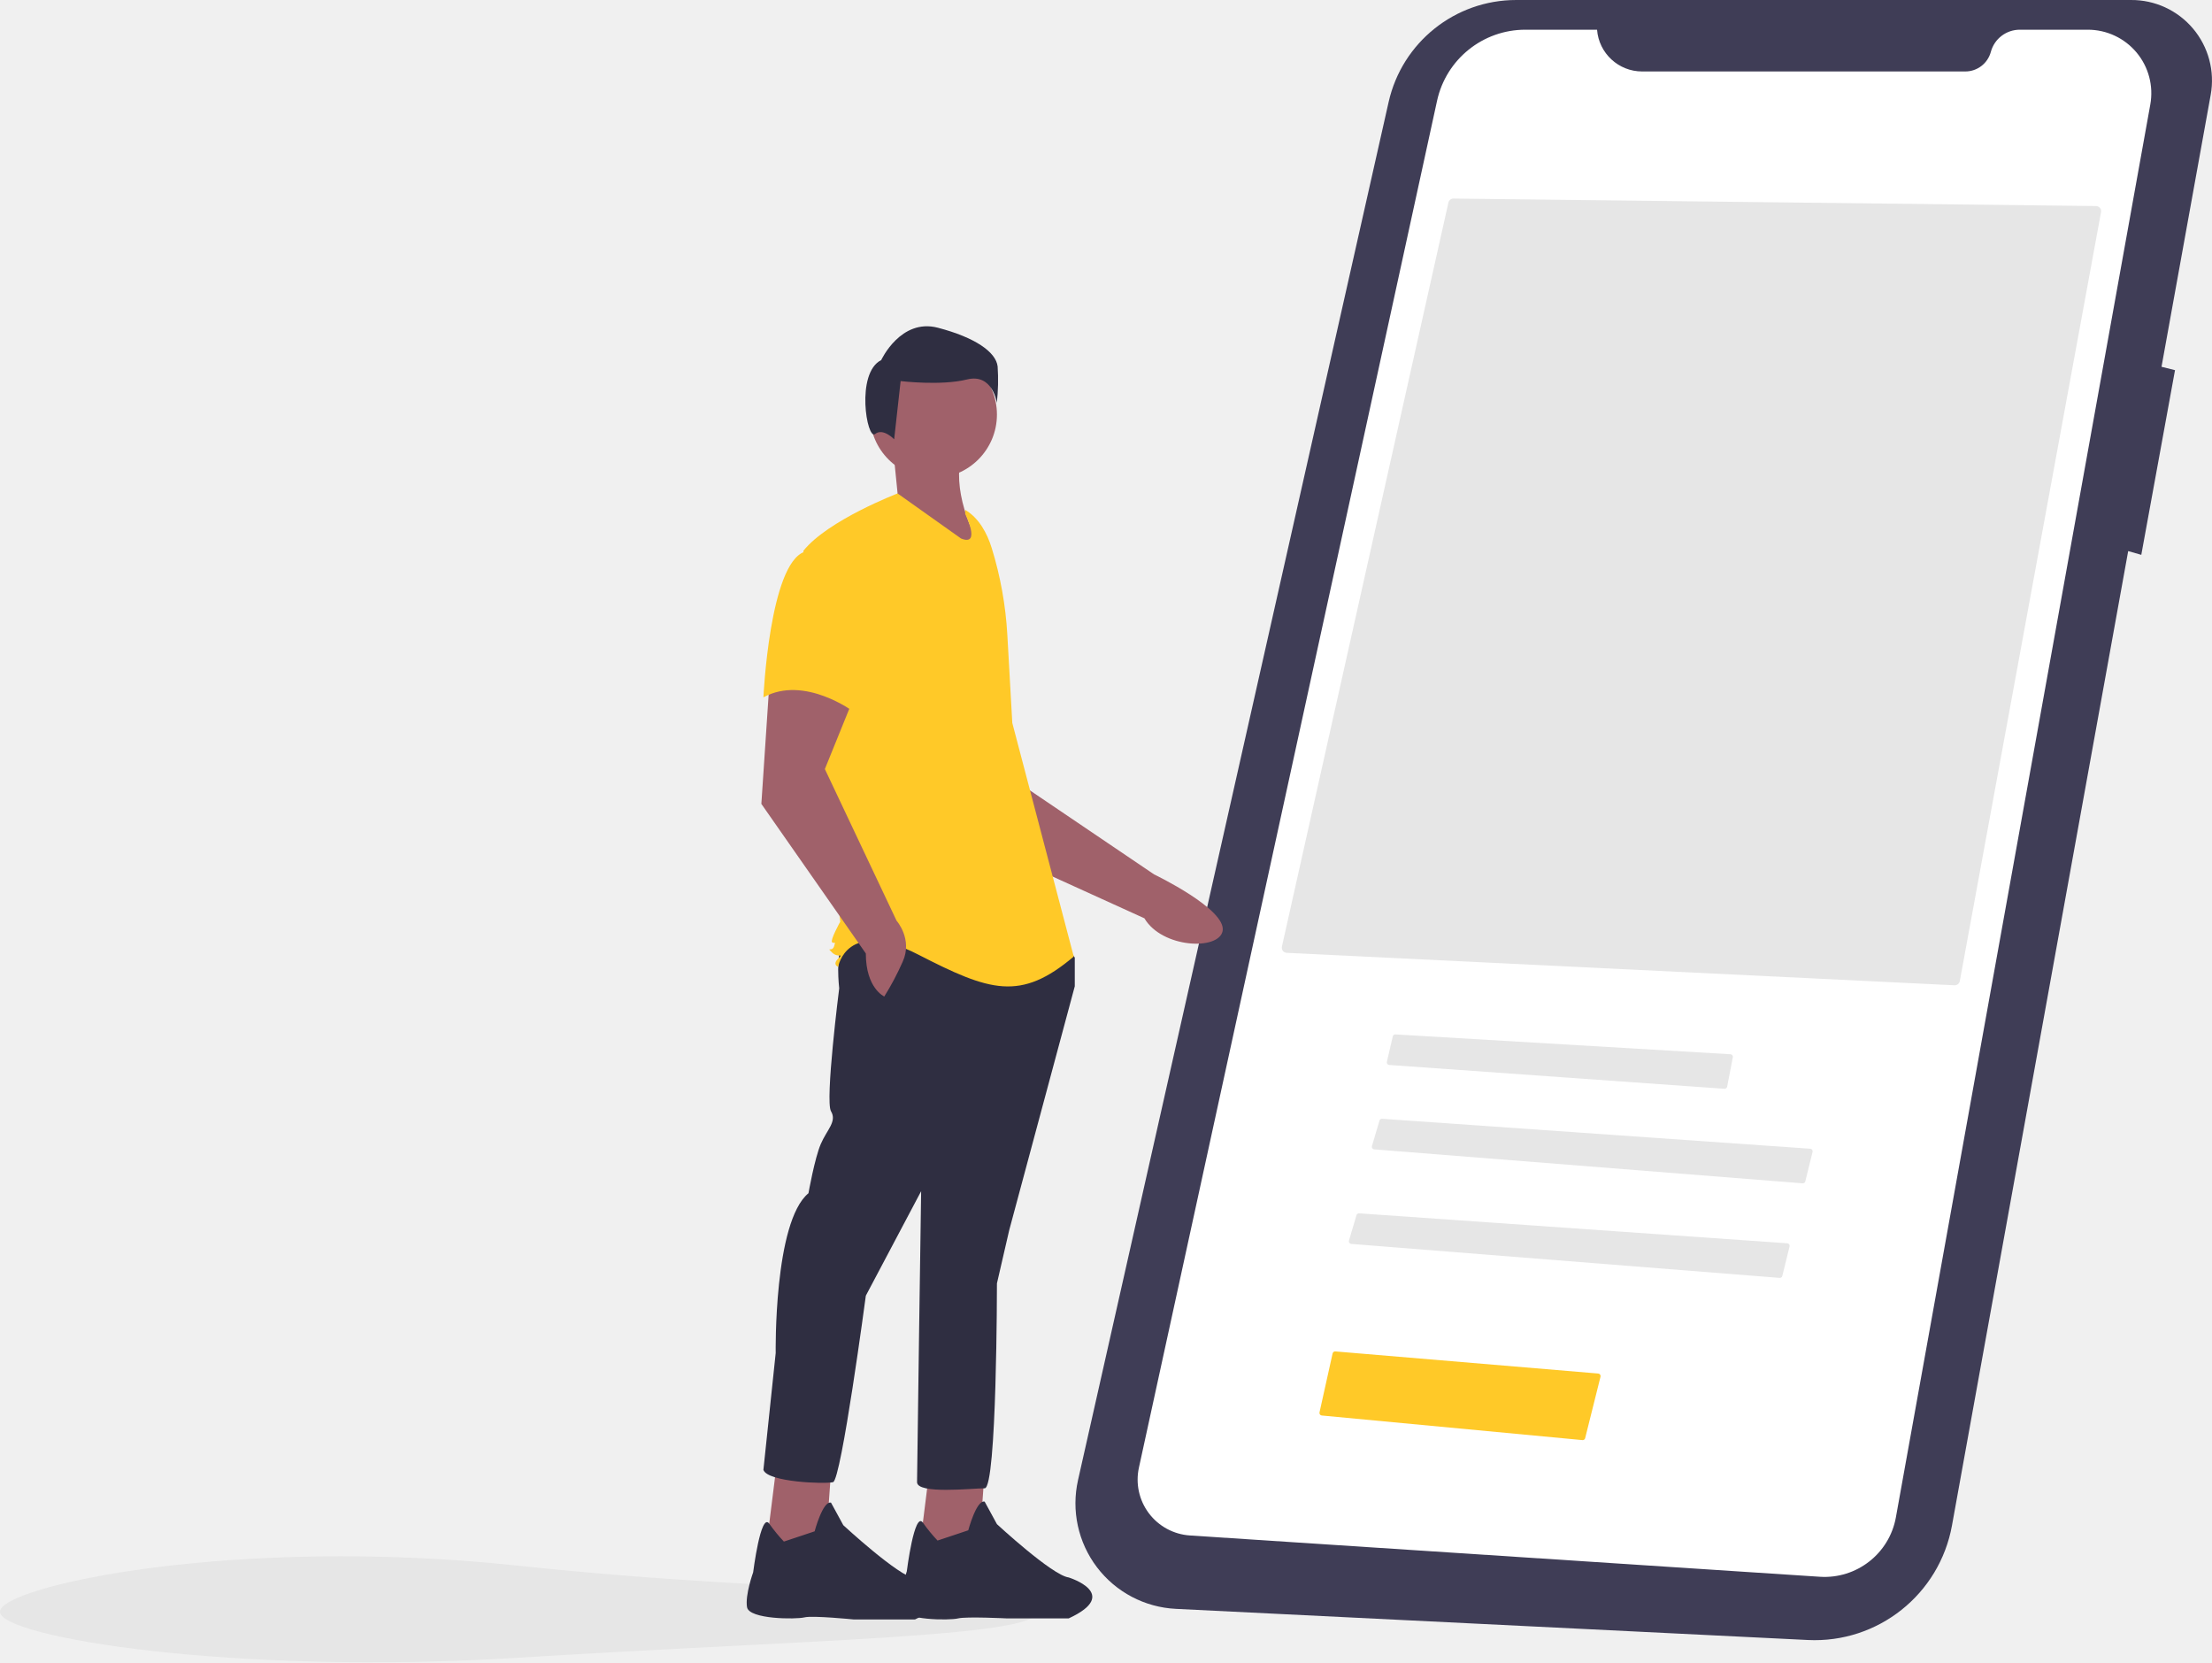
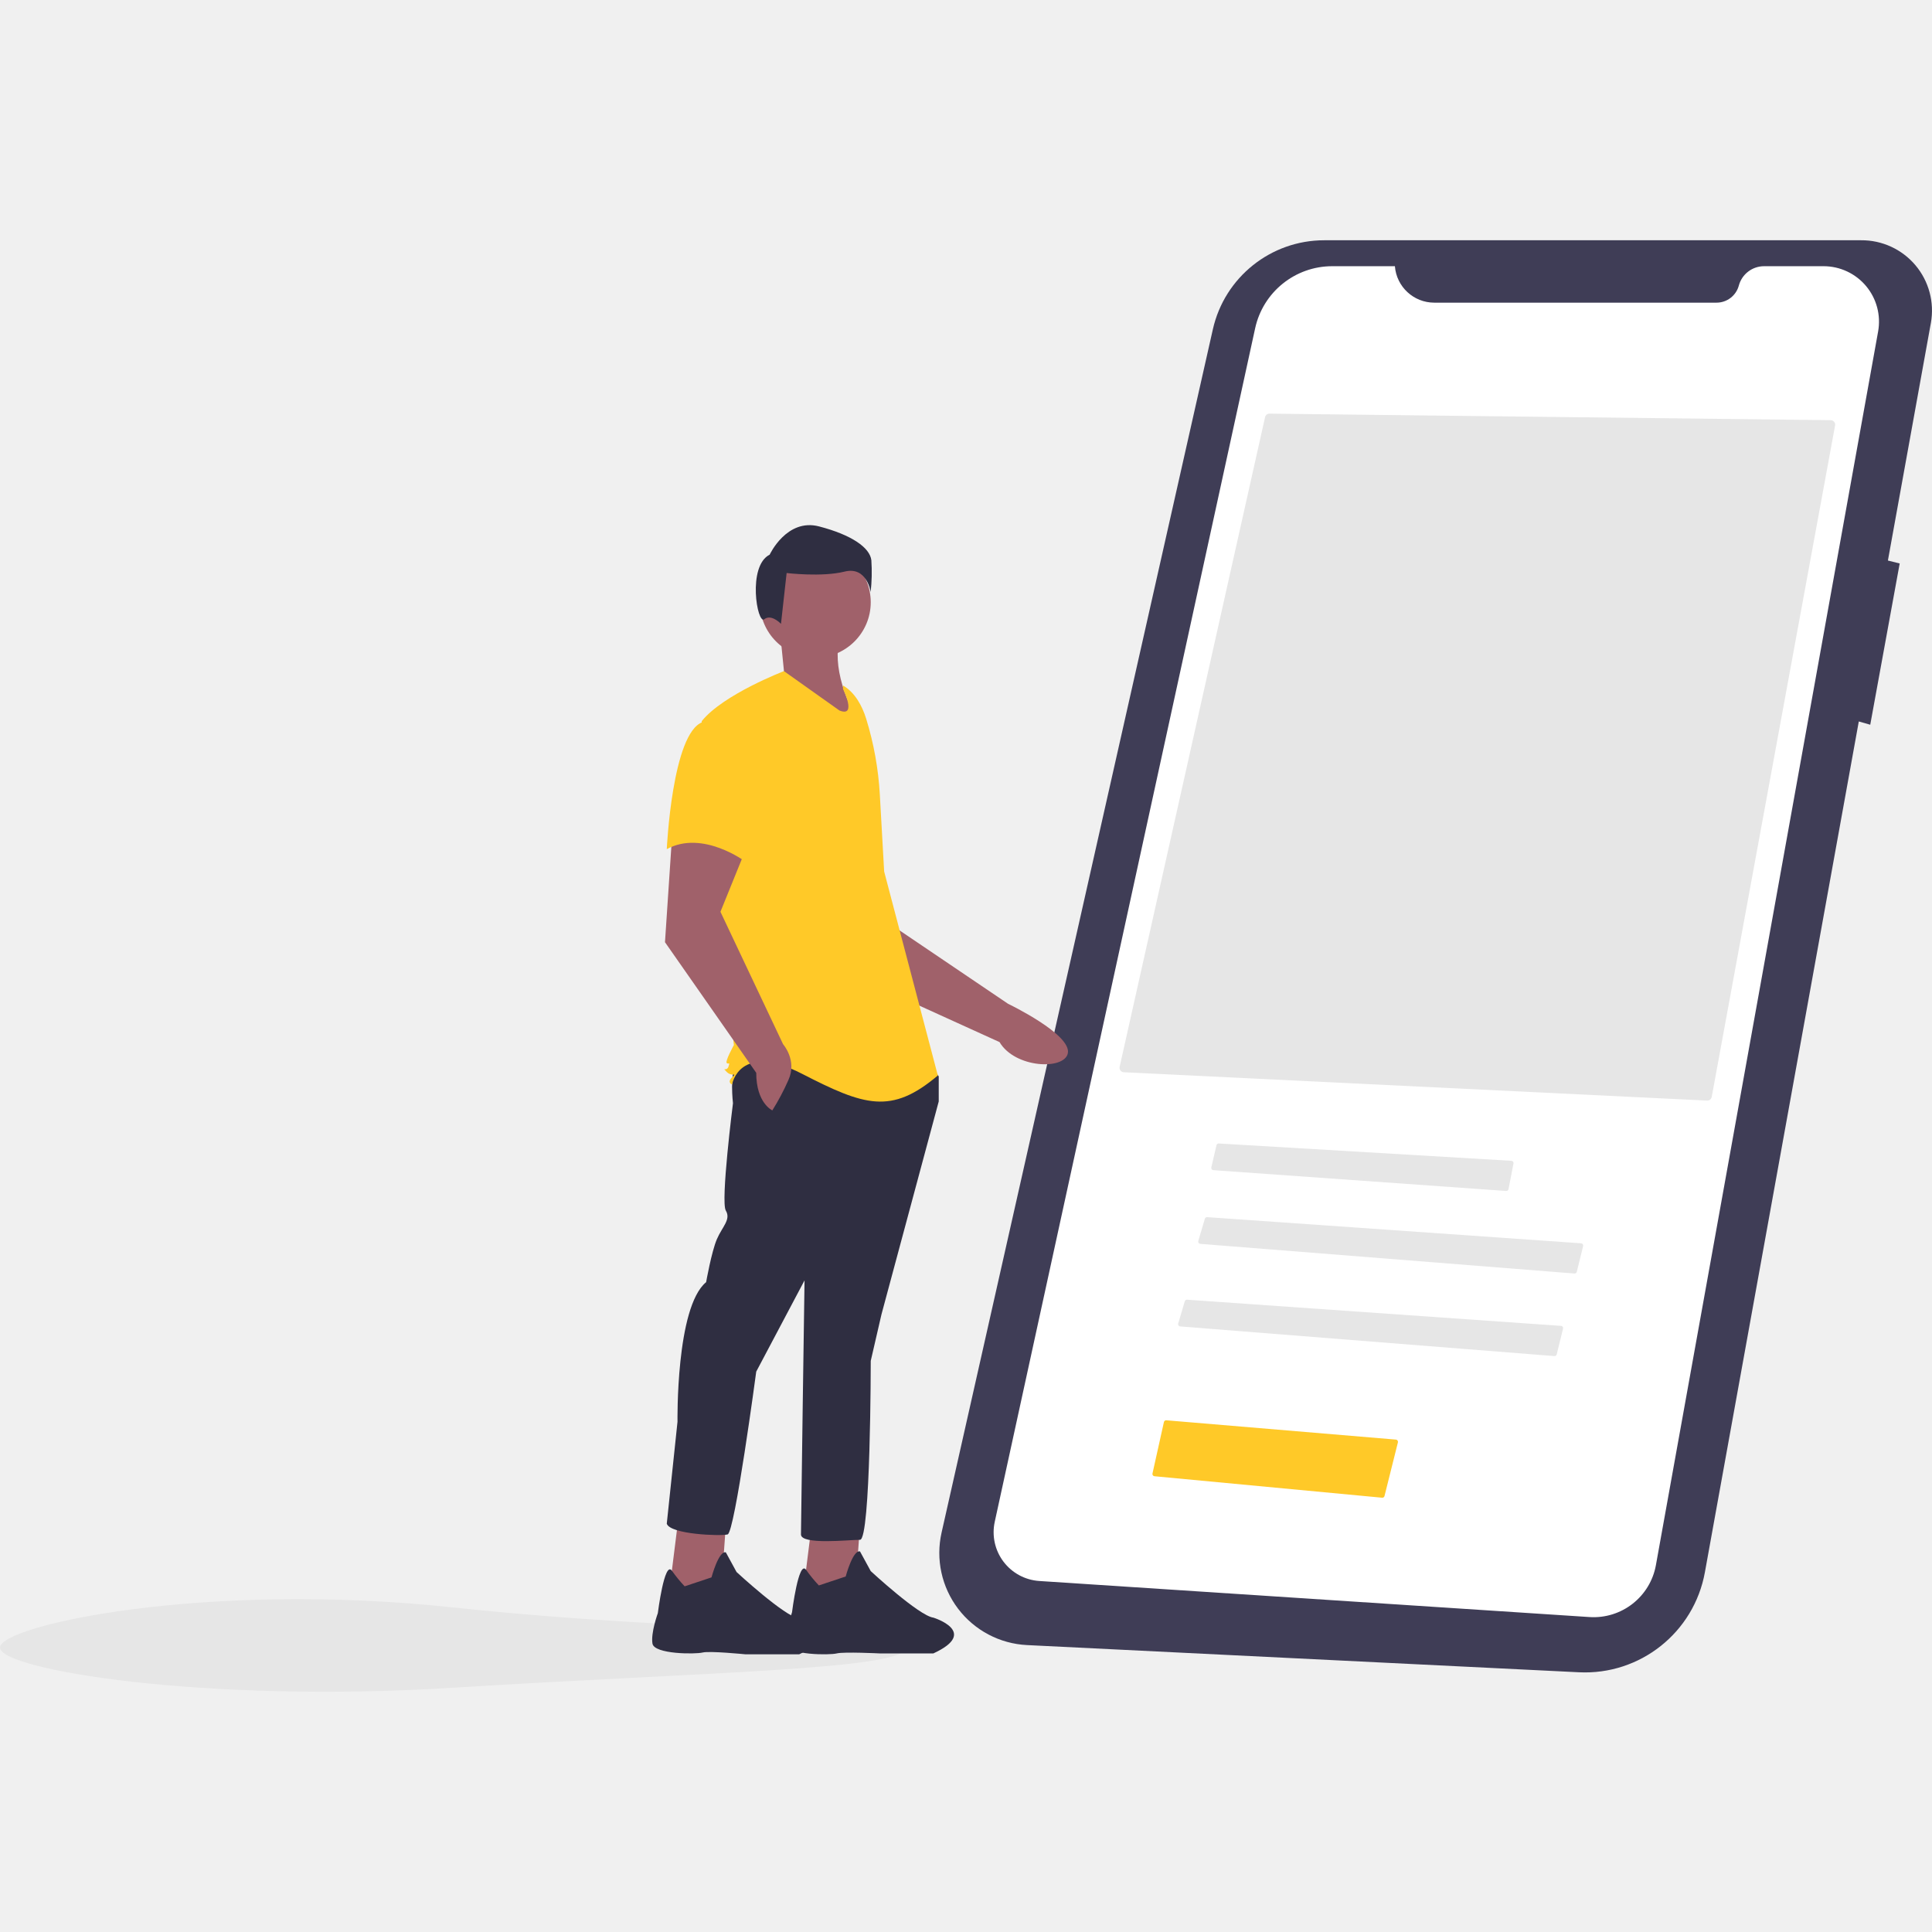
- <svg xmlns="http://www.w3.org/2000/svg" id="abc6f0fe-ac59-4901-a46a-93a5eed63bf8" data-name="Layer 1" width="865.802" height="650.463" viewBox="0 0 865.802 650.463">
+ <svg xmlns="http://www.w3.org/2000/svg" id="abc6f0fe-ac59-4901-a46a-93a5eed63bf8" data-name="Layer 1" width="500" height="500" viewBox="0 0 865.802 650.463">
  <path d="M573.099,755.439c0,9.941-91,11-203,18-111.895,6.993-203-8.059-203-18s91.524-29.944,203-18C482.099,749.439,573.099,745.498,573.099,755.439Z" transform="translate(-167.0991 -124.7686)" fill="#e6e6e6" />
  <path d="M1001.142,124.77H760.527A51.15,51.15,0,0,0,710.629,164.67L589.051,703.938a41.34,41.34,0,0,0,38.294,50.382L874.699,766.507a54.615,54.615,0,0,0,56.43-44.827l68.967-381.268,5.131,1.466L1018.423,269.613l-5.281-1.32,19.251-106.426a31.493,31.493,0,0,0-31.25-37.097Z" transform="translate(-167.0991 -124.7686)" fill="#3f3d56" />
  <path d="M792.203,136.395h-28.087a35.349,35.349,0,0,0-34.536,27.813L612.882,699.076a21.903,21.903,0,0,0,19.967,26.525l246.554,16.159a28.367,28.367,0,0,0,29.773-23.277l99.58-552.838a24.846,24.846,0,0,0-24.452-29.25h-26.645a11.726,11.726,0,0,0-11.323,8.677h0a10.352,10.352,0,0,1-9.996,7.661H809.847a17.695,17.695,0,0,1-17.643-16.338Z" transform="translate(-167.0991 -124.7686)" fill="#fff" />
  <path d="M528.288,411.513l21.739,43.037L615.028,484.101c6.942,11.731,28.999,12.629,30.604,5.043,1.8-8.511-26.786-22.209-26.786-22.209l-54.368-36.774-4.757-31.657Z" transform="translate(-167.0991 -124.7686)" fill="#a0616a" />
  <polygon points="363.753 575.559 359.744 607.632 382.997 609.236 385.402 575.559 363.753 575.559" fill="#a0616a" />
  <path d="M534.06,727.59a62.966,62.966,0,0,1-5.738-7.017c-3.332-4.612-6.289,19.044-6.289,19.044s-3.207,9.622-2.405,14.433,19.244,4.811,22.451,4.009,19.244,0,19.244,0h24.055c20.847-9.622,0-16.036,0-16.036-6.415-.802-28.064-20.847-28.064-20.847l-4.811-8.82c-3.207-.802-6.415,11.226-6.415,11.226Z" transform="translate(-167.0991 -124.7686)" fill="#2f2e41" />
  <polygon points="303.617 575.96 299.607 608.033 322.86 609.637 325.266 575.96 303.617 575.96" fill="#a0616a" />
  <path d="M473.923,727.991a62.963,62.963,0,0,1-5.738-7.017c-3.332-4.611-6.289,19.044-6.289,19.044s-3.207,8.82-2.405,13.631,19.244,4.811,22.451,4.009,19.244.802,19.244.802h24.055c20.847-9.622,0-16.036,0-16.036-6.415-.802-28.064-20.847-28.064-20.847l-4.811-8.82c-3.207-.802-6.415,11.226-6.415,11.226Z" transform="translate(-167.0991 -124.7686)" fill="#2f2e41" />
  <path d="M497.176,493.859c-3.207,4.009-1.604,17.64-1.604,17.64s-5.613,44.1-3.207,48.109-1.604,7.216-4.009,12.829-4.811,19.244-4.811,19.244c-13.631,11.225-12.829,62.542-12.829,62.542L465.905,699.927c1.604,4.811,24.055,5.613,27.262,4.811s12.829-72.966,12.829-72.966l21.649-40.893S526.042,699.927,526.042,704.738s21.649,2.405,26.46,2.405,4.811-80.182,4.811-80.182l4.811-20.847,25.658-95.417V499.472l-4.009-5.613S500.383,489.85,497.176,493.859Z" transform="translate(-167.0991 -124.7686)" fill="#2f2e41" />
  <circle cx="365.357" cy="162.22" r="24.856" fill="#a0616a" />
  <path d="M544.884,298.615c-5.038,11.219-2.055,26.89,8.018,44.1l-40.893-19.244,6.415-5.613-1.604-16.036Z" transform="translate(-167.0991 -124.7686)" fill="#a0616a" />
  <path d="M544.884,324.274c5.355,3.184,8.558,9.033,10.397,14.985a142.009,142.009,0,0,1,6.102,33.929l1.942,34.475L587.381,499.071c-20.847,17.64-32.875,13.631-60.938-.802s-31.271,4.811-31.271,4.811-2.405-.802,0-3.207,0,0-2.405-2.405,0,0,.802-2.405,0-.802-.802-1.604,3.207-8.018,3.207-8.018L489.559,425.303l-8.018-84.993c9.622-12.027,36.884-22.451,36.884-22.451L543.281,335.499c8.018,3.207,1.604-9.622,1.604-9.622Z" transform="translate(-167.0991 -124.7686)" fill="#ffc928" />
  <path d="M468.31,391.226l-3.207,48.109,40.893,58.533c0,13.631,7.216,16.838,7.216,16.838a105.992,105.992,0,0,0,7.216-13.631c4.009-8.82-2.405-16.036-2.405-16.036l-28.064-59.335L501.987,396.037Z" transform="translate(-167.0991 -124.7686)" fill="#a0616a" />
  <path d="M481.942,340.711c-13.631,4.811-16.036,56.929-16.036,56.929,16.036-8.82,35.28,5.613,35.28,5.613s4.009-13.631,8.82-31.271a30.644,30.644,0,0,0-6.415-28.866S495.573,335.9,481.942,340.711Z" transform="translate(-167.0991 -124.7686)" fill="#ffc928" />
  <path d="M509.604,294.606c3.164-2.531,7.481,2.07,7.481,2.07l2.531-22.783s15.822,1.899,25.948-.633,11.708,9.177,11.708,9.177a81.264,81.264,0,0,0,.316-14.24c-.633-5.696-8.86-11.392-23.416-15.189s-22.15,12.657-22.15,12.657C501.897,270.729,506.44,297.138,509.604,294.606Z" transform="translate(-167.0991 -124.7686)" fill="#2f2e41" />
  <path d="M932.123,510.313a2.026,2.026,0,0,0,2.064-1.638l55.285-300.916a2,2,0,0,0-1.943-2.361l-251.526-2.93H735.98a2.01,2.01,0,0,0-1.952,1.562L668.854,495.179a1.999,1.999,0,0,0,1.854,2.434Z" transform="translate(-167.0991 -124.7686)" fill="#e6e6e6" />
  <path d="M713.23,529.535a.998.998,0,0,0-.973.773l-2.323,9.956a1,1,0,0,0,.903,1.225l131.23,9.327a1.009,1.009,0,0,0,1.053-.807l2.234-11.519a.999.999,0,0,0-.922-1.188L713.29,529.537C713.27,529.536,713.25,529.535,713.23,529.535Z" transform="translate(-167.0991 -124.7686)" fill="#e6e6e6" />
  <path d="M872.666,587.808a1.004,1.004,0,0,0,1.051-.758l2.844-11.543a1.001,1.001,0,0,0-.902-1.237l-167.586-11.721a.989.989,0,0,0-1.029.713l-2.955,9.975a.999.999,0,0,0,.878,1.28Z" transform="translate(-167.0991 -124.7686)" fill="#e6e6e6" />
  <path d="M863.666,624.808a1,1,0,0,0,1.051-.758l2.844-11.543a1.001,1.001,0,0,0-.902-1.237l-167.586-11.721a.989.989,0,0,0-1.029.713l-2.955,9.975a.999.999,0,0,0,.878,1.28Z" transform="translate(-167.0991 -124.7686)" fill="#e6e6e6" />
  <path d="M786.481,688.283a.989.989,0,0,0,1.064-.754l6.013-24.051a1.001,1.001,0,0,0-.886-1.24l-102.916-8.656a1.018,1.018,0,0,0-1.06.779l-5.129,23.083a1.001,1.001,0,0,0,.883,1.213Z" transform="translate(-167.0991 -124.7686)" fill="#ffc928" />
</svg>
